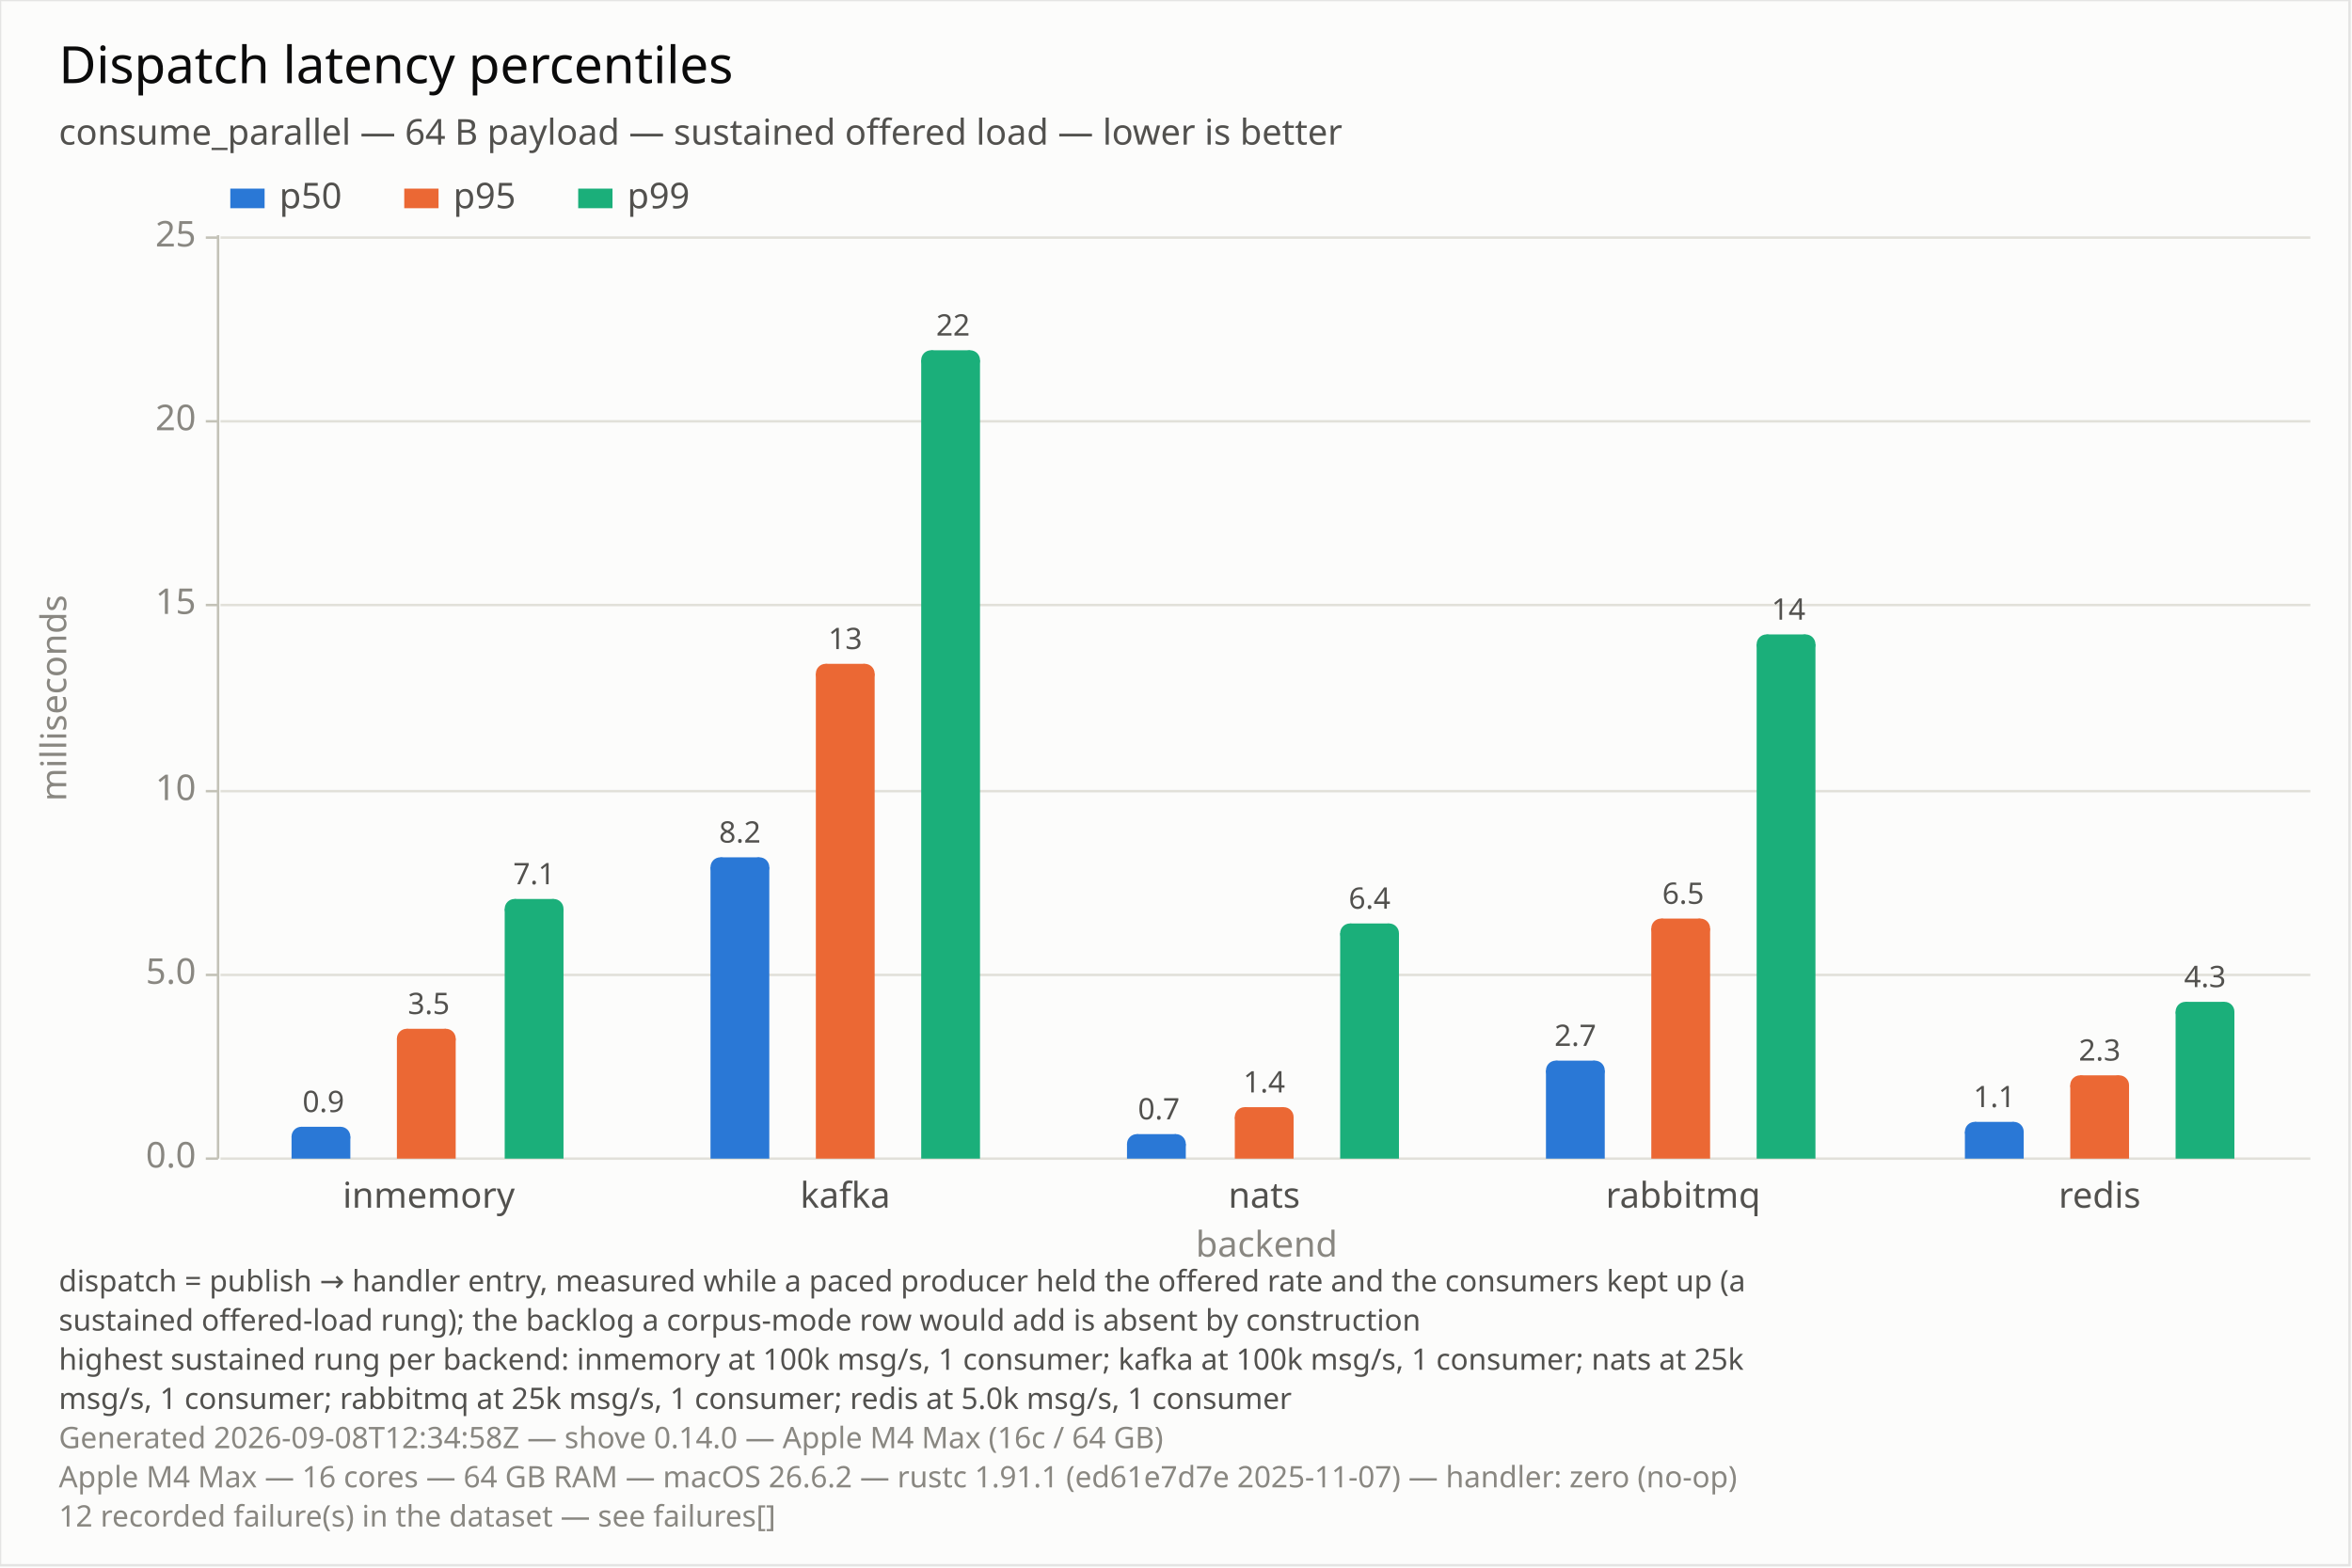
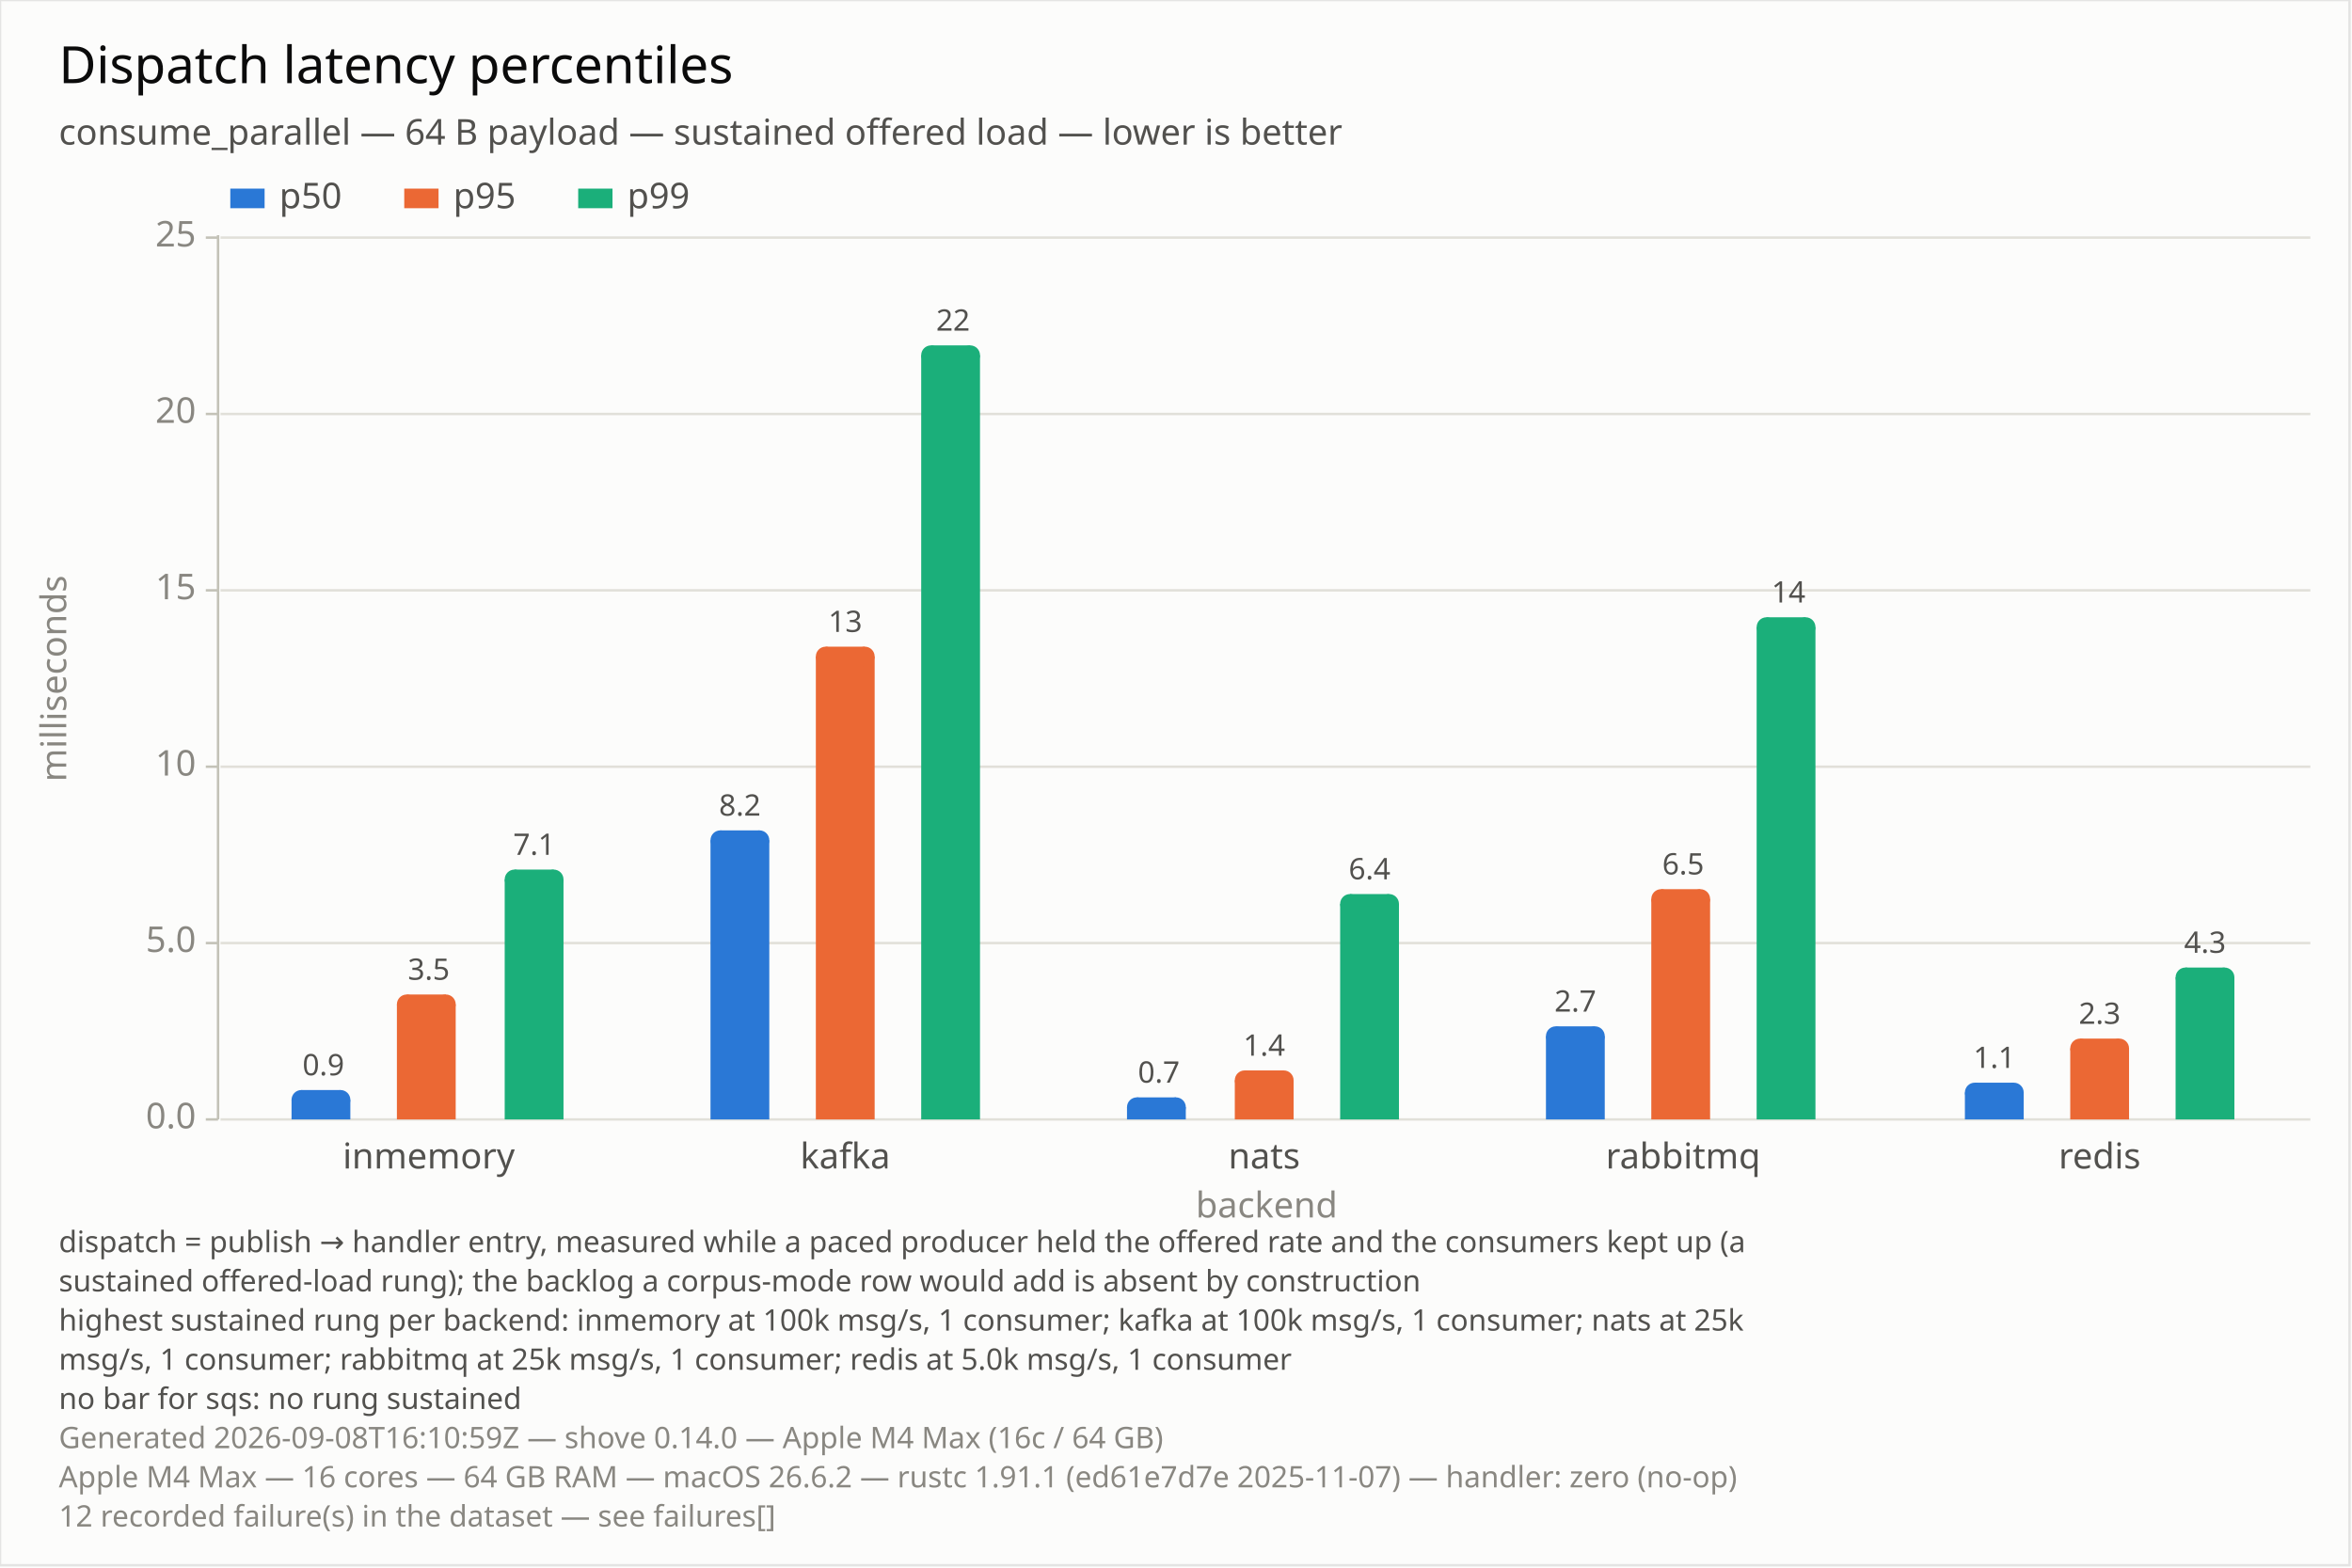
<svg xmlns="http://www.w3.org/2000/svg" width="960" height="640" viewBox="0 0 960 640">
  <rect x="0" y="0" width="960" height="640" opacity="1" fill="#FCFCFB" stroke="none" />
  <rect x="0" y="0" width="959" height="639" opacity="0.1" fill="none" stroke="#0B0B0B" />
  <text x="24" y="18" dy="0.76em" text-anchor="start" font-family="sans-serif" font-size="20.968" opacity="1" fill="#0B0B0B">
Dispatch latency percentiles
</text>
  <text x="24" y="48" dy="0.76em" text-anchor="start" font-family="sans-serif" font-size="14.516" opacity="1" fill="#52514E">
consume_parallel — 64 B payload — sustained offered load — lower is better
</text>
+   <text x="24" y="502" dy="0.76em" text-anchor="start" font-family="sans-serif" font-size="12.097" opacity="1" fill="#52514E">
+ dispatch = publish → handler entry, measured while a paced producer held the offered rate and the consumers kept up (a
+ </text>
  <text x="24" y="518" dy="0.76em" text-anchor="start" font-family="sans-serif" font-size="12.097" opacity="1" fill="#52514E">
- dispatch = publish → handler entry, measured while a paced producer held the offered rate and the consumers kept up (a
+ sustained offered-load rung); the backlog a corpus-mode row would add is absent by construction
</text>
  <text x="24" y="534" dy="0.76em" text-anchor="start" font-family="sans-serif" font-size="12.097" opacity="1" fill="#52514E">
- sustained offered-load rung); the backlog a corpus-mode row would add is absent by construction
+ highest sustained rung per backend: inmemory at 100k msg/s, 1 consumer; kafka at 100k msg/s, 1 consumer; nats at 25k
</text>
  <text x="24" y="550" dy="0.76em" text-anchor="start" font-family="sans-serif" font-size="12.097" opacity="1" fill="#52514E">
- highest sustained rung per backend: inmemory at 100k msg/s, 1 consumer; kafka at 100k msg/s, 1 consumer; nats at 25k
+ msg/s, 1 consumer; rabbitmq at 25k msg/s, 1 consumer; redis at 5.0k msg/s, 1 consumer
</text>
  <text x="24" y="566" dy="0.76em" text-anchor="start" font-family="sans-serif" font-size="12.097" opacity="1" fill="#52514E">
- msg/s, 1 consumer; rabbitmq at 25k msg/s, 1 consumer; redis at 5.0k msg/s, 1 consumer
+ no bar for sqs: no rung sustained
</text>
  <text x="24" y="582" dy="0.76em" text-anchor="start" font-family="sans-serif" font-size="12.097" opacity="1" fill="#898781">
- Generated 2026-09-08T12:34:58Z — shove 0.14.0 — Apple M4 Max (16c / 64 GB)
+ Generated 2026-09-08T16:10:59Z — shove 0.14.0 — Apple M4 Max (16c / 64 GB)
</text>
  <text x="24" y="598" dy="0.76em" text-anchor="start" font-family="sans-serif" font-size="12.097" opacity="1" fill="#898781">
Apple M4 Max — 16 cores — 64 GB RAM — macOS 26.6.2 — rustc 1.91.1 (ed61e7d7e 2025-11-07) — handler: zero (no-op)
</text>
  <text x="24" y="614" dy="0.76em" text-anchor="start" font-family="sans-serif" font-size="12.097" opacity="1" fill="#898781">
12 recorded failure(s) in the dataset — see failures[]
</text>
-   <text x="16" y="285" dy="0.76em" text-anchor="middle" font-family="sans-serif" font-size="14.516" opacity="1" fill="#898781" transform="rotate(270, 16, 285)">
+   <text x="16" y="277" dy="0.76em" text-anchor="middle" font-family="sans-serif" font-size="14.516" opacity="1" fill="#898781" transform="rotate(270, 16, 277)">
milliseconds
</text>
-   <line opacity="1" stroke="#E1E0D9" stroke-width="1" x1="90" y1="473" x2="943" y2="473" />
-   <line opacity="1" stroke="#E1E0D9" stroke-width="1" x1="90" y1="398" x2="943" y2="398" />
-   <line opacity="1" stroke="#E1E0D9" stroke-width="1" x1="90" y1="323" x2="943" y2="323" />
-   <line opacity="1" stroke="#E1E0D9" stroke-width="1" x1="90" y1="247" x2="943" y2="247" />
-   <line opacity="1" stroke="#E1E0D9" stroke-width="1" x1="90" y1="172" x2="943" y2="172" />
+   <line opacity="1" stroke="#E1E0D9" stroke-width="1" x1="90" y1="457" x2="943" y2="457" />
+   <line opacity="1" stroke="#E1E0D9" stroke-width="1" x1="90" y1="385" x2="943" y2="385" />
+   <line opacity="1" stroke="#E1E0D9" stroke-width="1" x1="90" y1="313" x2="943" y2="313" />
+   <line opacity="1" stroke="#E1E0D9" stroke-width="1" x1="90" y1="241" x2="943" y2="241" />
+   <line opacity="1" stroke="#E1E0D9" stroke-width="1" x1="90" y1="169" x2="943" y2="169" />
  <line opacity="1" stroke="#E1E0D9" stroke-width="1" x1="90" y1="97" x2="943" y2="97" />
-   <polyline fill="none" opacity="1" stroke="#C3C2B7" stroke-width="1" points="89,96 89,473 " />
-   <text x="80" y="473" dy="0.5ex" text-anchor="end" font-family="sans-serif" font-size="14.516" opacity="1" fill="#898781">
+   <polyline fill="none" opacity="1" stroke="#C3C2B7" stroke-width="1" points="89,96 89,457 " />
+   <text x="80" y="457" dy="0.5ex" text-anchor="end" font-family="sans-serif" font-size="14.516" opacity="1" fill="#898781">
0.0
</text>
-   <polyline fill="none" opacity="1" stroke="#C3C2B7" stroke-width="1" points="84,473 89,473 " />
-   <text x="80" y="398" dy="0.5ex" text-anchor="end" font-family="sans-serif" font-size="14.516" opacity="1" fill="#898781">
+   <polyline fill="none" opacity="1" stroke="#C3C2B7" stroke-width="1" points="84,457 89,457 " />
+   <text x="80" y="385" dy="0.5ex" text-anchor="end" font-family="sans-serif" font-size="14.516" opacity="1" fill="#898781">
5.0
</text>
-   <polyline fill="none" opacity="1" stroke="#C3C2B7" stroke-width="1" points="84,398 89,398 " />
-   <text x="80" y="323" dy="0.5ex" text-anchor="end" font-family="sans-serif" font-size="14.516" opacity="1" fill="#898781">
+   <polyline fill="none" opacity="1" stroke="#C3C2B7" stroke-width="1" points="84,385 89,385 " />
+   <text x="80" y="313" dy="0.5ex" text-anchor="end" font-family="sans-serif" font-size="14.516" opacity="1" fill="#898781">
10
</text>
-   <polyline fill="none" opacity="1" stroke="#C3C2B7" stroke-width="1" points="84,323 89,323 " />
-   <text x="80" y="247" dy="0.5ex" text-anchor="end" font-family="sans-serif" font-size="14.516" opacity="1" fill="#898781">
+   <polyline fill="none" opacity="1" stroke="#C3C2B7" stroke-width="1" points="84,313 89,313 " />
+   <text x="80" y="241" dy="0.5ex" text-anchor="end" font-family="sans-serif" font-size="14.516" opacity="1" fill="#898781">
15
</text>
-   <polyline fill="none" opacity="1" stroke="#C3C2B7" stroke-width="1" points="84,247 89,247 " />
-   <text x="80" y="172" dy="0.5ex" text-anchor="end" font-family="sans-serif" font-size="14.516" opacity="1" fill="#898781">
+   <polyline fill="none" opacity="1" stroke="#C3C2B7" stroke-width="1" points="84,241 89,241 " />
+   <text x="80" y="169" dy="0.5ex" text-anchor="end" font-family="sans-serif" font-size="14.516" opacity="1" fill="#898781">
20
</text>
-   <polyline fill="none" opacity="1" stroke="#C3C2B7" stroke-width="1" points="84,172 89,172 " />
+   <polyline fill="none" opacity="1" stroke="#C3C2B7" stroke-width="1" points="84,169 89,169 " />
  <text x="80" y="97" dy="0.5ex" text-anchor="end" font-family="sans-serif" font-size="14.516" opacity="1" fill="#898781">
25
</text>
  <polyline fill="none" opacity="1" stroke="#C3C2B7" stroke-width="1" points="84,97 89,97 " />
-   <rect x="119" y="464" width="24" height="9" opacity="1" fill="#2A78D6" stroke="none" />
-   <rect x="123" y="460" width="16" height="5" opacity="1" fill="#2A78D6" stroke="none" />
-   <circle cx="123" cy="464" r="4" opacity="1" fill="#2A78D6" stroke="none" stroke-width="0" />
-   <circle cx="139" cy="464" r="4" opacity="1" fill="#2A78D6" stroke="none" stroke-width="0" />
-   <text x="132" y="457" dy="-0.5ex" text-anchor="middle" font-family="sans-serif" font-size="12.097" opacity="1" fill="#52514E">
+   <rect x="119" y="449" width="24" height="8" opacity="1" fill="#2A78D6" stroke="none" />
+   <rect x="123" y="445" width="16" height="5" opacity="1" fill="#2A78D6" stroke="none" />
+   <circle cx="123" cy="449" r="4" opacity="1" fill="#2A78D6" stroke="none" stroke-width="0" />
+   <circle cx="139" cy="449" r="4" opacity="1" fill="#2A78D6" stroke="none" stroke-width="0" />
+   <text x="132" y="442" dy="-0.5ex" text-anchor="middle" font-family="sans-serif" font-size="12.097" opacity="1" fill="#52514E">
0.9
</text>
-   <rect x="162" y="424" width="24" height="49" opacity="1" fill="#EB6834" stroke="none" />
-   <rect x="166" y="420" width="16" height="5" opacity="1" fill="#EB6834" stroke="none" />
-   <circle cx="166" cy="424" r="4" opacity="1" fill="#EB6834" stroke="none" stroke-width="0" />
-   <circle cx="182" cy="424" r="4" opacity="1" fill="#EB6834" stroke="none" stroke-width="0" />
-   <text x="175" y="417" dy="-0.5ex" text-anchor="middle" font-family="sans-serif" font-size="12.097" opacity="1" fill="#52514E">
+   <rect x="162" y="410" width="24" height="47" opacity="1" fill="#EB6834" stroke="none" />
+   <rect x="166" y="406" width="16" height="5" opacity="1" fill="#EB6834" stroke="none" />
+   <circle cx="166" cy="410" r="4" opacity="1" fill="#EB6834" stroke="none" stroke-width="0" />
+   <circle cx="182" cy="410" r="4" opacity="1" fill="#EB6834" stroke="none" stroke-width="0" />
+   <text x="175" y="403" dy="-0.5ex" text-anchor="middle" font-family="sans-serif" font-size="12.097" opacity="1" fill="#52514E">
3.5
</text>
-   <rect x="206" y="371" width="24" height="102" opacity="1" fill="#1BAF7A" stroke="none" />
-   <rect x="210" y="367" width="16" height="5" opacity="1" fill="#1BAF7A" stroke="none" />
-   <circle cx="210" cy="371" r="4" opacity="1" fill="#1BAF7A" stroke="none" stroke-width="0" />
-   <circle cx="226" cy="371" r="4" opacity="1" fill="#1BAF7A" stroke="none" stroke-width="0" />
-   <text x="218" y="364" dy="-0.5ex" text-anchor="middle" font-family="sans-serif" font-size="12.097" opacity="1" fill="#52514E">
+   <rect x="206" y="359" width="24" height="98" opacity="1" fill="#1BAF7A" stroke="none" />
+   <rect x="210" y="355" width="16" height="5" opacity="1" fill="#1BAF7A" stroke="none" />
+   <circle cx="210" cy="359" r="4" opacity="1" fill="#1BAF7A" stroke="none" stroke-width="0" />
+   <circle cx="226" cy="359" r="4" opacity="1" fill="#1BAF7A" stroke="none" stroke-width="0" />
+   <text x="218" y="352" dy="-0.5ex" text-anchor="middle" font-family="sans-serif" font-size="12.097" opacity="1" fill="#52514E">
7.1
</text>
-   <rect x="290" y="354" width="24" height="119" opacity="1" fill="#2A78D6" stroke="none" />
-   <rect x="294" y="350" width="16" height="5" opacity="1" fill="#2A78D6" stroke="none" />
-   <circle cx="294" cy="354" r="4" opacity="1" fill="#2A78D6" stroke="none" stroke-width="0" />
-   <circle cx="310" cy="354" r="4" opacity="1" fill="#2A78D6" stroke="none" stroke-width="0" />
-   <text x="302" y="347" dy="-0.5ex" text-anchor="middle" font-family="sans-serif" font-size="12.097" opacity="1" fill="#52514E">
+   <rect x="290" y="343" width="24" height="114" opacity="1" fill="#2A78D6" stroke="none" />
+   <rect x="294" y="339" width="16" height="5" opacity="1" fill="#2A78D6" stroke="none" />
+   <circle cx="294" cy="343" r="4" opacity="1" fill="#2A78D6" stroke="none" stroke-width="0" />
+   <circle cx="310" cy="343" r="4" opacity="1" fill="#2A78D6" stroke="none" stroke-width="0" />
+   <text x="302" y="336" dy="-0.5ex" text-anchor="middle" font-family="sans-serif" font-size="12.097" opacity="1" fill="#52514E">
8.2
</text>
-   <rect x="333" y="275" width="24" height="198" opacity="1" fill="#EB6834" stroke="none" />
-   <rect x="337" y="271" width="16" height="5" opacity="1" fill="#EB6834" stroke="none" />
-   <circle cx="337" cy="275" r="4" opacity="1" fill="#EB6834" stroke="none" stroke-width="0" />
-   <circle cx="353" cy="275" r="4" opacity="1" fill="#EB6834" stroke="none" stroke-width="0" />
-   <text x="345" y="268" dy="-0.5ex" text-anchor="middle" font-family="sans-serif" font-size="12.097" opacity="1" fill="#52514E">
+   <rect x="333" y="268" width="24" height="189" opacity="1" fill="#EB6834" stroke="none" />
+   <rect x="337" y="264" width="16" height="5" opacity="1" fill="#EB6834" stroke="none" />
+   <circle cx="337" cy="268" r="4" opacity="1" fill="#EB6834" stroke="none" stroke-width="0" />
+   <circle cx="353" cy="268" r="4" opacity="1" fill="#EB6834" stroke="none" stroke-width="0" />
+   <text x="345" y="261" dy="-0.5ex" text-anchor="middle" font-family="sans-serif" font-size="12.097" opacity="1" fill="#52514E">
13
</text>
-   <rect x="376" y="147" width="24" height="326" opacity="1" fill="#1BAF7A" stroke="none" />
-   <rect x="380" y="143" width="16" height="5" opacity="1" fill="#1BAF7A" stroke="none" />
-   <circle cx="380" cy="147" r="4" opacity="1" fill="#1BAF7A" stroke="none" stroke-width="0" />
-   <circle cx="396" cy="147" r="4" opacity="1" fill="#1BAF7A" stroke="none" stroke-width="0" />
-   <text x="389" y="140" dy="-0.5ex" text-anchor="middle" font-family="sans-serif" font-size="12.097" opacity="1" fill="#52514E">
+   <rect x="376" y="145" width="24" height="312" opacity="1" fill="#1BAF7A" stroke="none" />
+   <rect x="380" y="141" width="16" height="5" opacity="1" fill="#1BAF7A" stroke="none" />
+   <circle cx="380" cy="145" r="4" opacity="1" fill="#1BAF7A" stroke="none" stroke-width="0" />
+   <circle cx="396" cy="145" r="4" opacity="1" fill="#1BAF7A" stroke="none" stroke-width="0" />
+   <text x="389" y="138" dy="-0.5ex" text-anchor="middle" font-family="sans-serif" font-size="12.097" opacity="1" fill="#52514E">
22
</text>
-   <rect x="460" y="467" width="24" height="6" opacity="1" fill="#2A78D6" stroke="none" />
-   <rect x="464" y="463" width="16" height="5" opacity="1" fill="#2A78D6" stroke="none" />
-   <circle cx="464" cy="467" r="4" opacity="1" fill="#2A78D6" stroke="none" stroke-width="0" />
-   <circle cx="480" cy="467" r="4" opacity="1" fill="#2A78D6" stroke="none" stroke-width="0" />
-   <text x="473" y="460" dy="-0.5ex" text-anchor="middle" font-family="sans-serif" font-size="12.097" opacity="1" fill="#52514E">
+   <rect x="460" y="452" width="24" height="5" opacity="1" fill="#2A78D6" stroke="none" />
+   <rect x="464" y="448" width="16" height="5" opacity="1" fill="#2A78D6" stroke="none" />
+   <circle cx="464" cy="452" r="4" opacity="1" fill="#2A78D6" stroke="none" stroke-width="0" />
+   <circle cx="480" cy="452" r="4" opacity="1" fill="#2A78D6" stroke="none" stroke-width="0" />
+   <text x="473" y="445" dy="-0.5ex" text-anchor="middle" font-family="sans-serif" font-size="12.097" opacity="1" fill="#52514E">
0.7
</text>
-   <rect x="504" y="456" width="24" height="17" opacity="1" fill="#EB6834" stroke="none" />
-   <rect x="508" y="452" width="16" height="5" opacity="1" fill="#EB6834" stroke="none" />
-   <circle cx="508" cy="456" r="4" opacity="1" fill="#EB6834" stroke="none" stroke-width="0" />
-   <circle cx="524" cy="456" r="4" opacity="1" fill="#EB6834" stroke="none" stroke-width="0" />
-   <text x="516" y="449" dy="-0.5ex" text-anchor="middle" font-family="sans-serif" font-size="12.097" opacity="1" fill="#52514E">
+   <rect x="504" y="441" width="24" height="16" opacity="1" fill="#EB6834" stroke="none" />
+   <rect x="508" y="437" width="16" height="5" opacity="1" fill="#EB6834" stroke="none" />
+   <circle cx="508" cy="441" r="4" opacity="1" fill="#EB6834" stroke="none" stroke-width="0" />
+   <circle cx="524" cy="441" r="4" opacity="1" fill="#EB6834" stroke="none" stroke-width="0" />
+   <text x="516" y="434" dy="-0.5ex" text-anchor="middle" font-family="sans-serif" font-size="12.097" opacity="1" fill="#52514E">
1.4
</text>
-   <rect x="547" y="381" width="24" height="92" opacity="1" fill="#1BAF7A" stroke="none" />
-   <rect x="551" y="377" width="16" height="5" opacity="1" fill="#1BAF7A" stroke="none" />
-   <circle cx="551" cy="381" r="4" opacity="1" fill="#1BAF7A" stroke="none" stroke-width="0" />
-   <circle cx="567" cy="381" r="4" opacity="1" fill="#1BAF7A" stroke="none" stroke-width="0" />
-   <text x="559" y="374" dy="-0.5ex" text-anchor="middle" font-family="sans-serif" font-size="12.097" opacity="1" fill="#52514E">
+   <rect x="547" y="369" width="24" height="88" opacity="1" fill="#1BAF7A" stroke="none" />
+   <rect x="551" y="365" width="16" height="5" opacity="1" fill="#1BAF7A" stroke="none" />
+   <circle cx="551" cy="369" r="4" opacity="1" fill="#1BAF7A" stroke="none" stroke-width="0" />
+   <circle cx="567" cy="369" r="4" opacity="1" fill="#1BAF7A" stroke="none" stroke-width="0" />
+   <text x="559" y="362" dy="-0.5ex" text-anchor="middle" font-family="sans-serif" font-size="12.097" opacity="1" fill="#52514E">
6.4
</text>
-   <rect x="631" y="437" width="24" height="36" opacity="1" fill="#2A78D6" stroke="none" />
-   <rect x="635" y="433" width="16" height="5" opacity="1" fill="#2A78D6" stroke="none" />
-   <circle cx="635" cy="437" r="4" opacity="1" fill="#2A78D6" stroke="none" stroke-width="0" />
-   <circle cx="651" cy="437" r="4" opacity="1" fill="#2A78D6" stroke="none" stroke-width="0" />
-   <text x="643" y="430" dy="-0.5ex" text-anchor="middle" font-family="sans-serif" font-size="12.097" opacity="1" fill="#52514E">
+   <rect x="631" y="423" width="24" height="34" opacity="1" fill="#2A78D6" stroke="none" />
+   <rect x="635" y="419" width="16" height="5" opacity="1" fill="#2A78D6" stroke="none" />
+   <circle cx="635" cy="423" r="4" opacity="1" fill="#2A78D6" stroke="none" stroke-width="0" />
+   <circle cx="651" cy="423" r="4" opacity="1" fill="#2A78D6" stroke="none" stroke-width="0" />
+   <text x="643" y="416" dy="-0.5ex" text-anchor="middle" font-family="sans-serif" font-size="12.097" opacity="1" fill="#52514E">
2.7
</text>
-   <rect x="674" y="379" width="24" height="94" opacity="1" fill="#EB6834" stroke="none" />
-   <rect x="678" y="375" width="16" height="5" opacity="1" fill="#EB6834" stroke="none" />
-   <circle cx="678" cy="379" r="4" opacity="1" fill="#EB6834" stroke="none" stroke-width="0" />
-   <circle cx="694" cy="379" r="4" opacity="1" fill="#EB6834" stroke="none" stroke-width="0" />
-   <text x="687" y="372" dy="-0.5ex" text-anchor="middle" font-family="sans-serif" font-size="12.097" opacity="1" fill="#52514E">
+   <rect x="674" y="367" width="24" height="90" opacity="1" fill="#EB6834" stroke="none" />
+   <rect x="678" y="363" width="16" height="5" opacity="1" fill="#EB6834" stroke="none" />
+   <circle cx="678" cy="367" r="4" opacity="1" fill="#EB6834" stroke="none" stroke-width="0" />
+   <circle cx="694" cy="367" r="4" opacity="1" fill="#EB6834" stroke="none" stroke-width="0" />
+   <text x="687" y="360" dy="-0.5ex" text-anchor="middle" font-family="sans-serif" font-size="12.097" opacity="1" fill="#52514E">
6.5
</text>
-   <rect x="717" y="263" width="24" height="210" opacity="1" fill="#1BAF7A" stroke="none" />
-   <rect x="721" y="259" width="16" height="5" opacity="1" fill="#1BAF7A" stroke="none" />
-   <circle cx="721" cy="263" r="4" opacity="1" fill="#1BAF7A" stroke="none" stroke-width="0" />
-   <circle cx="737" cy="263" r="4" opacity="1" fill="#1BAF7A" stroke="none" stroke-width="0" />
-   <text x="730" y="256" dy="-0.5ex" text-anchor="middle" font-family="sans-serif" font-size="12.097" opacity="1" fill="#52514E">
+   <rect x="717" y="256" width="24" height="201" opacity="1" fill="#1BAF7A" stroke="none" />
+   <rect x="721" y="252" width="16" height="5" opacity="1" fill="#1BAF7A" stroke="none" />
+   <circle cx="721" cy="256" r="4" opacity="1" fill="#1BAF7A" stroke="none" stroke-width="0" />
+   <circle cx="737" cy="256" r="4" opacity="1" fill="#1BAF7A" stroke="none" stroke-width="0" />
+   <text x="730" y="249" dy="-0.5ex" text-anchor="middle" font-family="sans-serif" font-size="12.097" opacity="1" fill="#52514E">
14
</text>
-   <rect x="802" y="462" width="24" height="11" opacity="1" fill="#2A78D6" stroke="none" />
-   <rect x="806" y="458" width="16" height="5" opacity="1" fill="#2A78D6" stroke="none" />
-   <circle cx="806" cy="462" r="4" opacity="1" fill="#2A78D6" stroke="none" stroke-width="0" />
-   <circle cx="822" cy="462" r="4" opacity="1" fill="#2A78D6" stroke="none" stroke-width="0" />
-   <text x="814" y="455" dy="-0.5ex" text-anchor="middle" font-family="sans-serif" font-size="12.097" opacity="1" fill="#52514E">
+   <rect x="802" y="446" width="24" height="11" opacity="1" fill="#2A78D6" stroke="none" />
+   <rect x="806" y="442" width="16" height="5" opacity="1" fill="#2A78D6" stroke="none" />
+   <circle cx="806" cy="446" r="4" opacity="1" fill="#2A78D6" stroke="none" stroke-width="0" />
+   <circle cx="822" cy="446" r="4" opacity="1" fill="#2A78D6" stroke="none" stroke-width="0" />
+   <text x="814" y="439" dy="-0.5ex" text-anchor="middle" font-family="sans-serif" font-size="12.097" opacity="1" fill="#52514E">
1.1
</text>
-   <rect x="845" y="443" width="24" height="30" opacity="1" fill="#EB6834" stroke="none" />
-   <rect x="849" y="439" width="16" height="5" opacity="1" fill="#EB6834" stroke="none" />
-   <circle cx="849" cy="443" r="4" opacity="1" fill="#EB6834" stroke="none" stroke-width="0" />
-   <circle cx="865" cy="443" r="4" opacity="1" fill="#EB6834" stroke="none" stroke-width="0" />
-   <text x="857" y="436" dy="-0.5ex" text-anchor="middle" font-family="sans-serif" font-size="12.097" opacity="1" fill="#52514E">
+   <rect x="845" y="428" width="24" height="29" opacity="1" fill="#EB6834" stroke="none" />
+   <rect x="849" y="424" width="16" height="5" opacity="1" fill="#EB6834" stroke="none" />
+   <circle cx="849" cy="428" r="4" opacity="1" fill="#EB6834" stroke="none" stroke-width="0" />
+   <circle cx="865" cy="428" r="4" opacity="1" fill="#EB6834" stroke="none" stroke-width="0" />
+   <text x="857" y="421" dy="-0.5ex" text-anchor="middle" font-family="sans-serif" font-size="12.097" opacity="1" fill="#52514E">
2.3
</text>
-   <rect x="888" y="413" width="24" height="60" opacity="1" fill="#1BAF7A" stroke="none" />
-   <rect x="892" y="409" width="16" height="5" opacity="1" fill="#1BAF7A" stroke="none" />
-   <circle cx="892" cy="413" r="4" opacity="1" fill="#1BAF7A" stroke="none" stroke-width="0" />
-   <circle cx="908" cy="413" r="4" opacity="1" fill="#1BAF7A" stroke="none" stroke-width="0" />
-   <text x="900" y="406" dy="-0.5ex" text-anchor="middle" font-family="sans-serif" font-size="12.097" opacity="1" fill="#52514E">
+   <rect x="888" y="399" width="24" height="58" opacity="1" fill="#1BAF7A" stroke="none" />
+   <rect x="892" y="395" width="16" height="5" opacity="1" fill="#1BAF7A" stroke="none" />
+   <circle cx="892" cy="399" r="4" opacity="1" fill="#1BAF7A" stroke="none" stroke-width="0" />
+   <circle cx="908" cy="399" r="4" opacity="1" fill="#1BAF7A" stroke="none" stroke-width="0" />
+   <text x="900" y="392" dy="-0.5ex" text-anchor="middle" font-family="sans-serif" font-size="12.097" opacity="1" fill="#52514E">
4.3
</text>
-   <text x="175" y="482" dy="0.76em" text-anchor="middle" font-family="sans-serif" font-size="14.516" opacity="1" fill="#52514E">
+   <text x="175" y="466" dy="0.76em" text-anchor="middle" font-family="sans-serif" font-size="14.516" opacity="1" fill="#52514E">
inmemory
</text>
-   <text x="345" y="482" dy="0.76em" text-anchor="middle" font-family="sans-serif" font-size="14.516" opacity="1" fill="#52514E">
+   <text x="345" y="466" dy="0.76em" text-anchor="middle" font-family="sans-serif" font-size="14.516" opacity="1" fill="#52514E">
kafka
</text>
-   <text x="516" y="482" dy="0.76em" text-anchor="middle" font-family="sans-serif" font-size="14.516" opacity="1" fill="#52514E">
+   <text x="516" y="466" dy="0.76em" text-anchor="middle" font-family="sans-serif" font-size="14.516" opacity="1" fill="#52514E">
nats
</text>
-   <text x="687" y="482" dy="0.76em" text-anchor="middle" font-family="sans-serif" font-size="14.516" opacity="1" fill="#52514E">
+   <text x="687" y="466" dy="0.76em" text-anchor="middle" font-family="sans-serif" font-size="14.516" opacity="1" fill="#52514E">
rabbitmq
</text>
-   <text x="857" y="482" dy="0.76em" text-anchor="middle" font-family="sans-serif" font-size="14.516" opacity="1" fill="#52514E">
+   <text x="857" y="466" dy="0.76em" text-anchor="middle" font-family="sans-serif" font-size="14.516" opacity="1" fill="#52514E">
redis
</text>
-   <text x="517" y="502" dy="0.76em" text-anchor="middle" font-family="sans-serif" font-size="14.516" opacity="1" fill="#898781">
+   <text x="517" y="486" dy="0.76em" text-anchor="middle" font-family="sans-serif" font-size="14.516" opacity="1" fill="#898781">
backend
</text>
  <rect x="94" y="77" width="14" height="8" opacity="1" fill="#2A78D6" stroke="none" />
  <text x="114" y="74" dy="0.76em" text-anchor="start" font-family="sans-serif" font-size="14.516" opacity="1" fill="#52514E">
p50
</text>
  <rect x="165" y="77" width="14" height="8" opacity="1" fill="#EB6834" stroke="none" />
  <text x="185" y="74" dy="0.76em" text-anchor="start" font-family="sans-serif" font-size="14.516" opacity="1" fill="#52514E">
p95
</text>
  <rect x="236" y="77" width="14" height="8" opacity="1" fill="#1BAF7A" stroke="none" />
  <text x="256" y="74" dy="0.76em" text-anchor="start" font-family="sans-serif" font-size="14.516" opacity="1" fill="#52514E">
p99
</text>
</svg>
